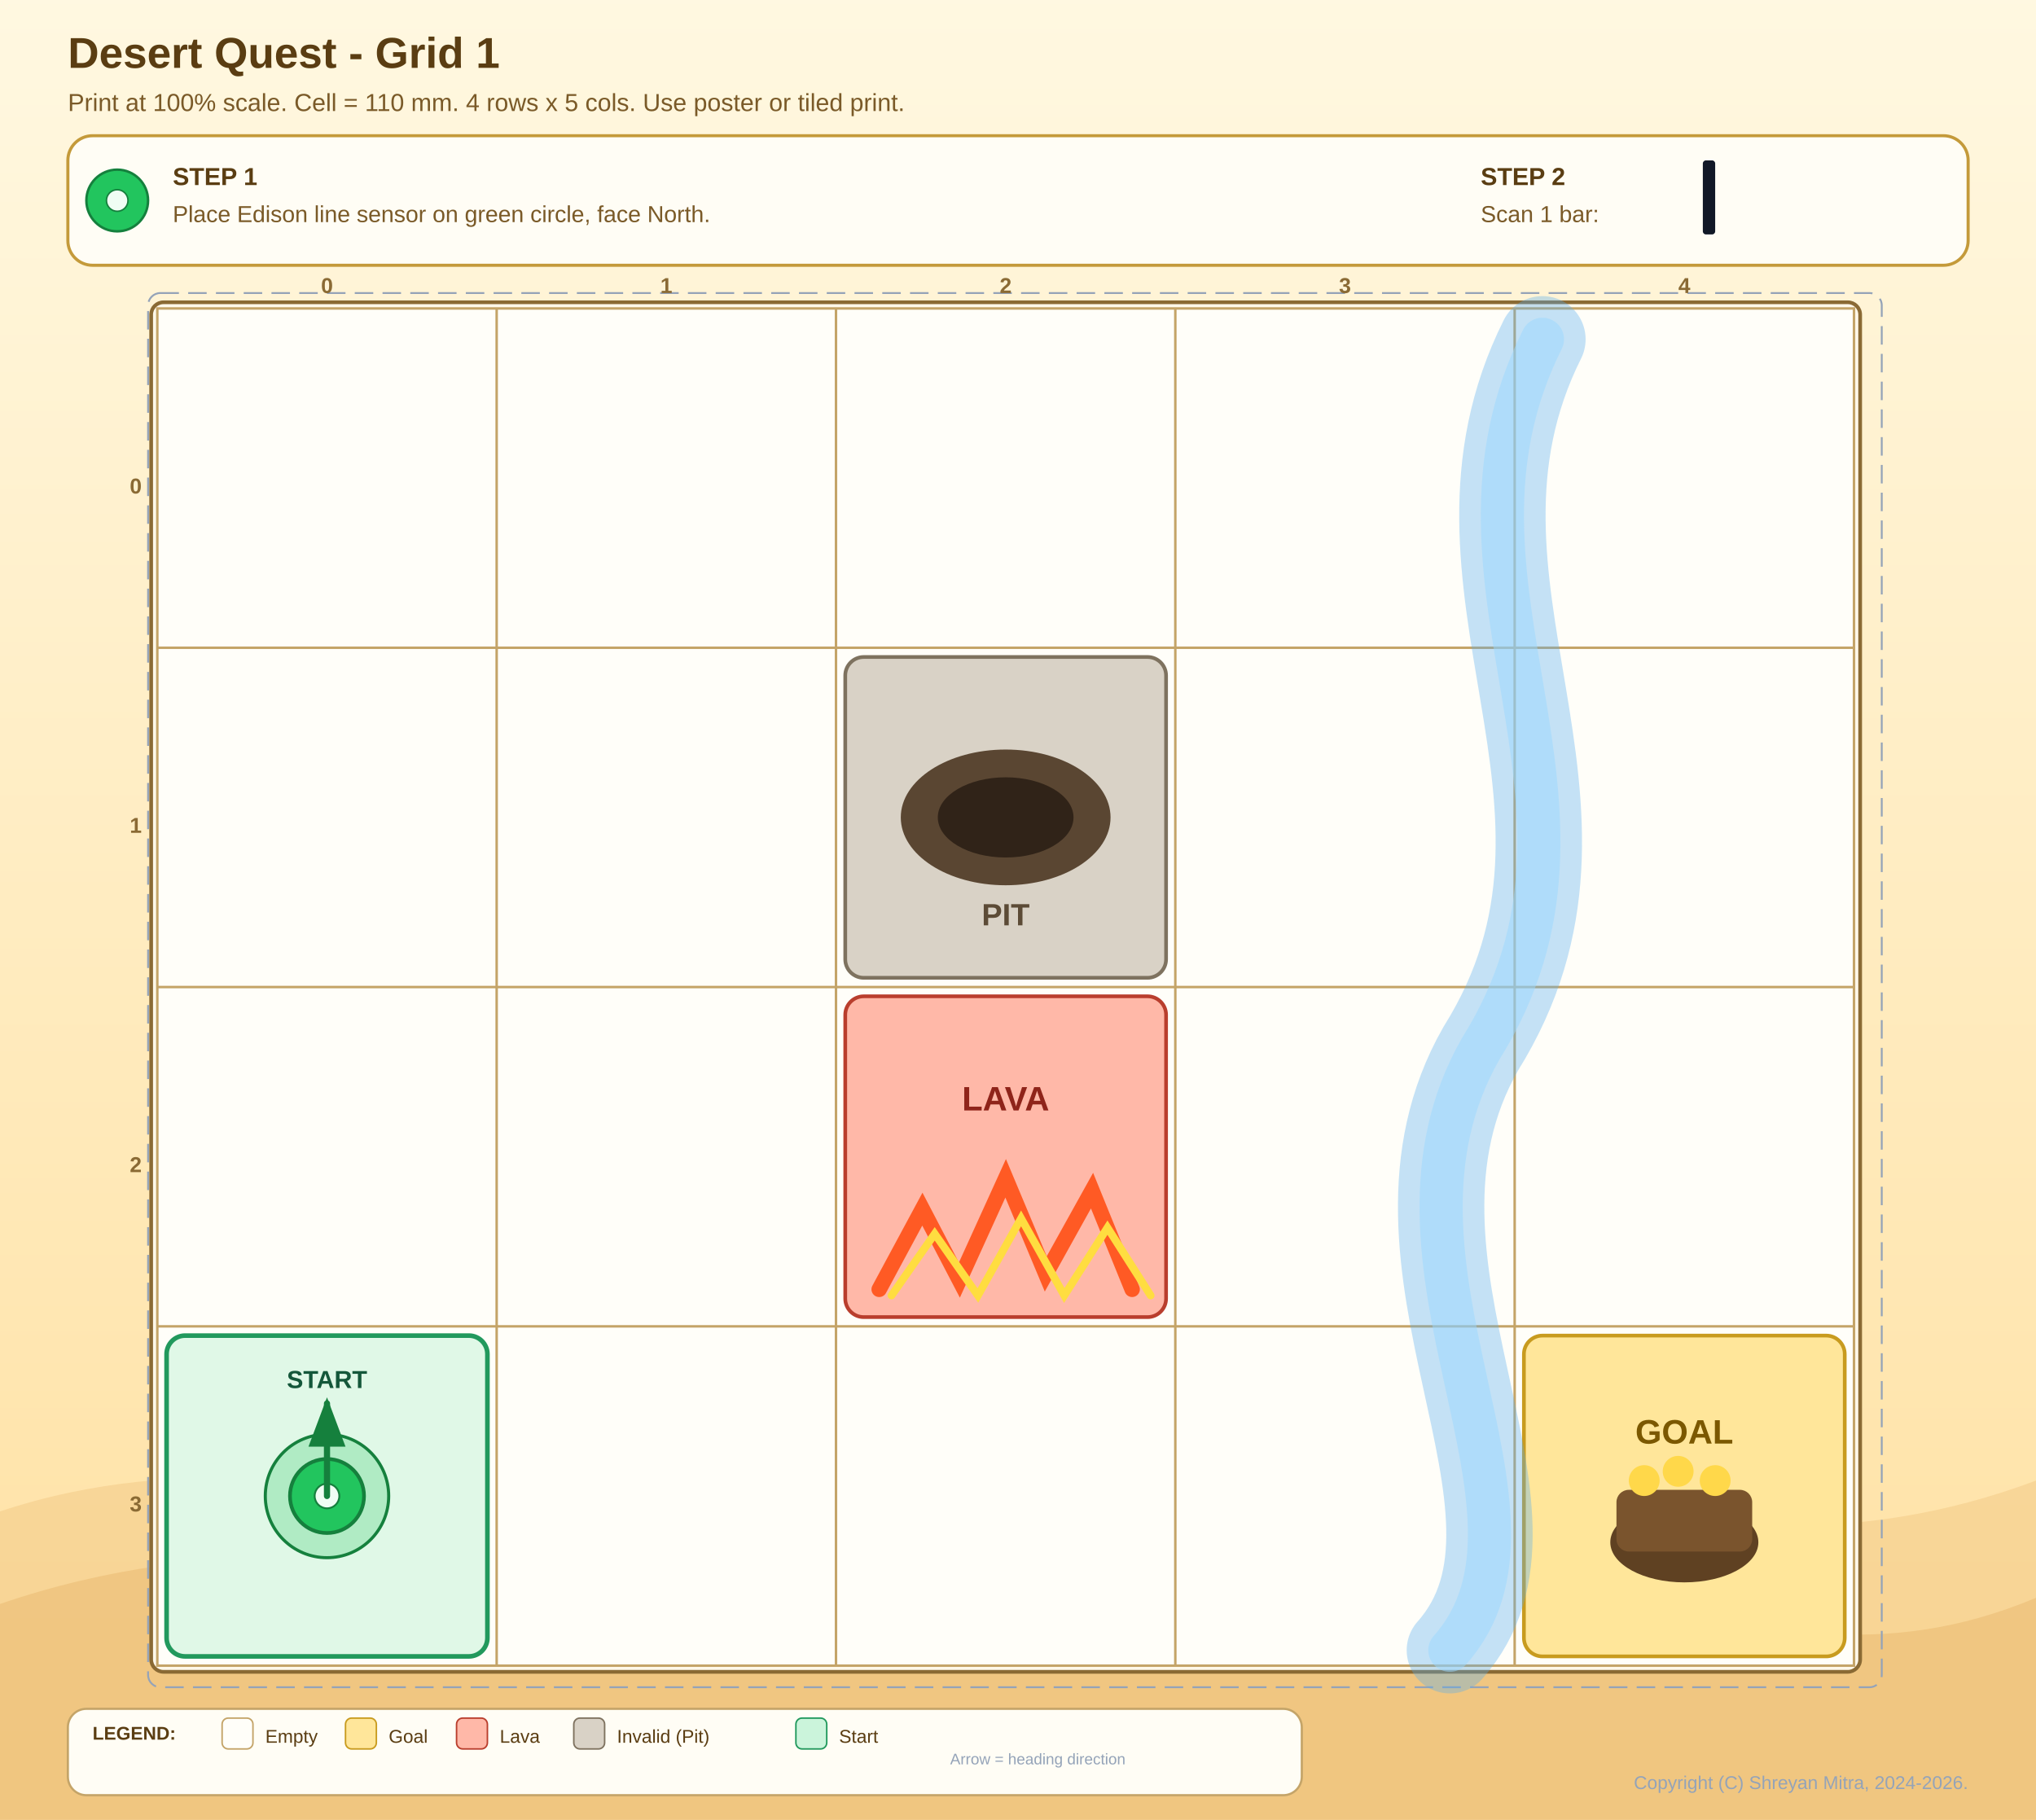
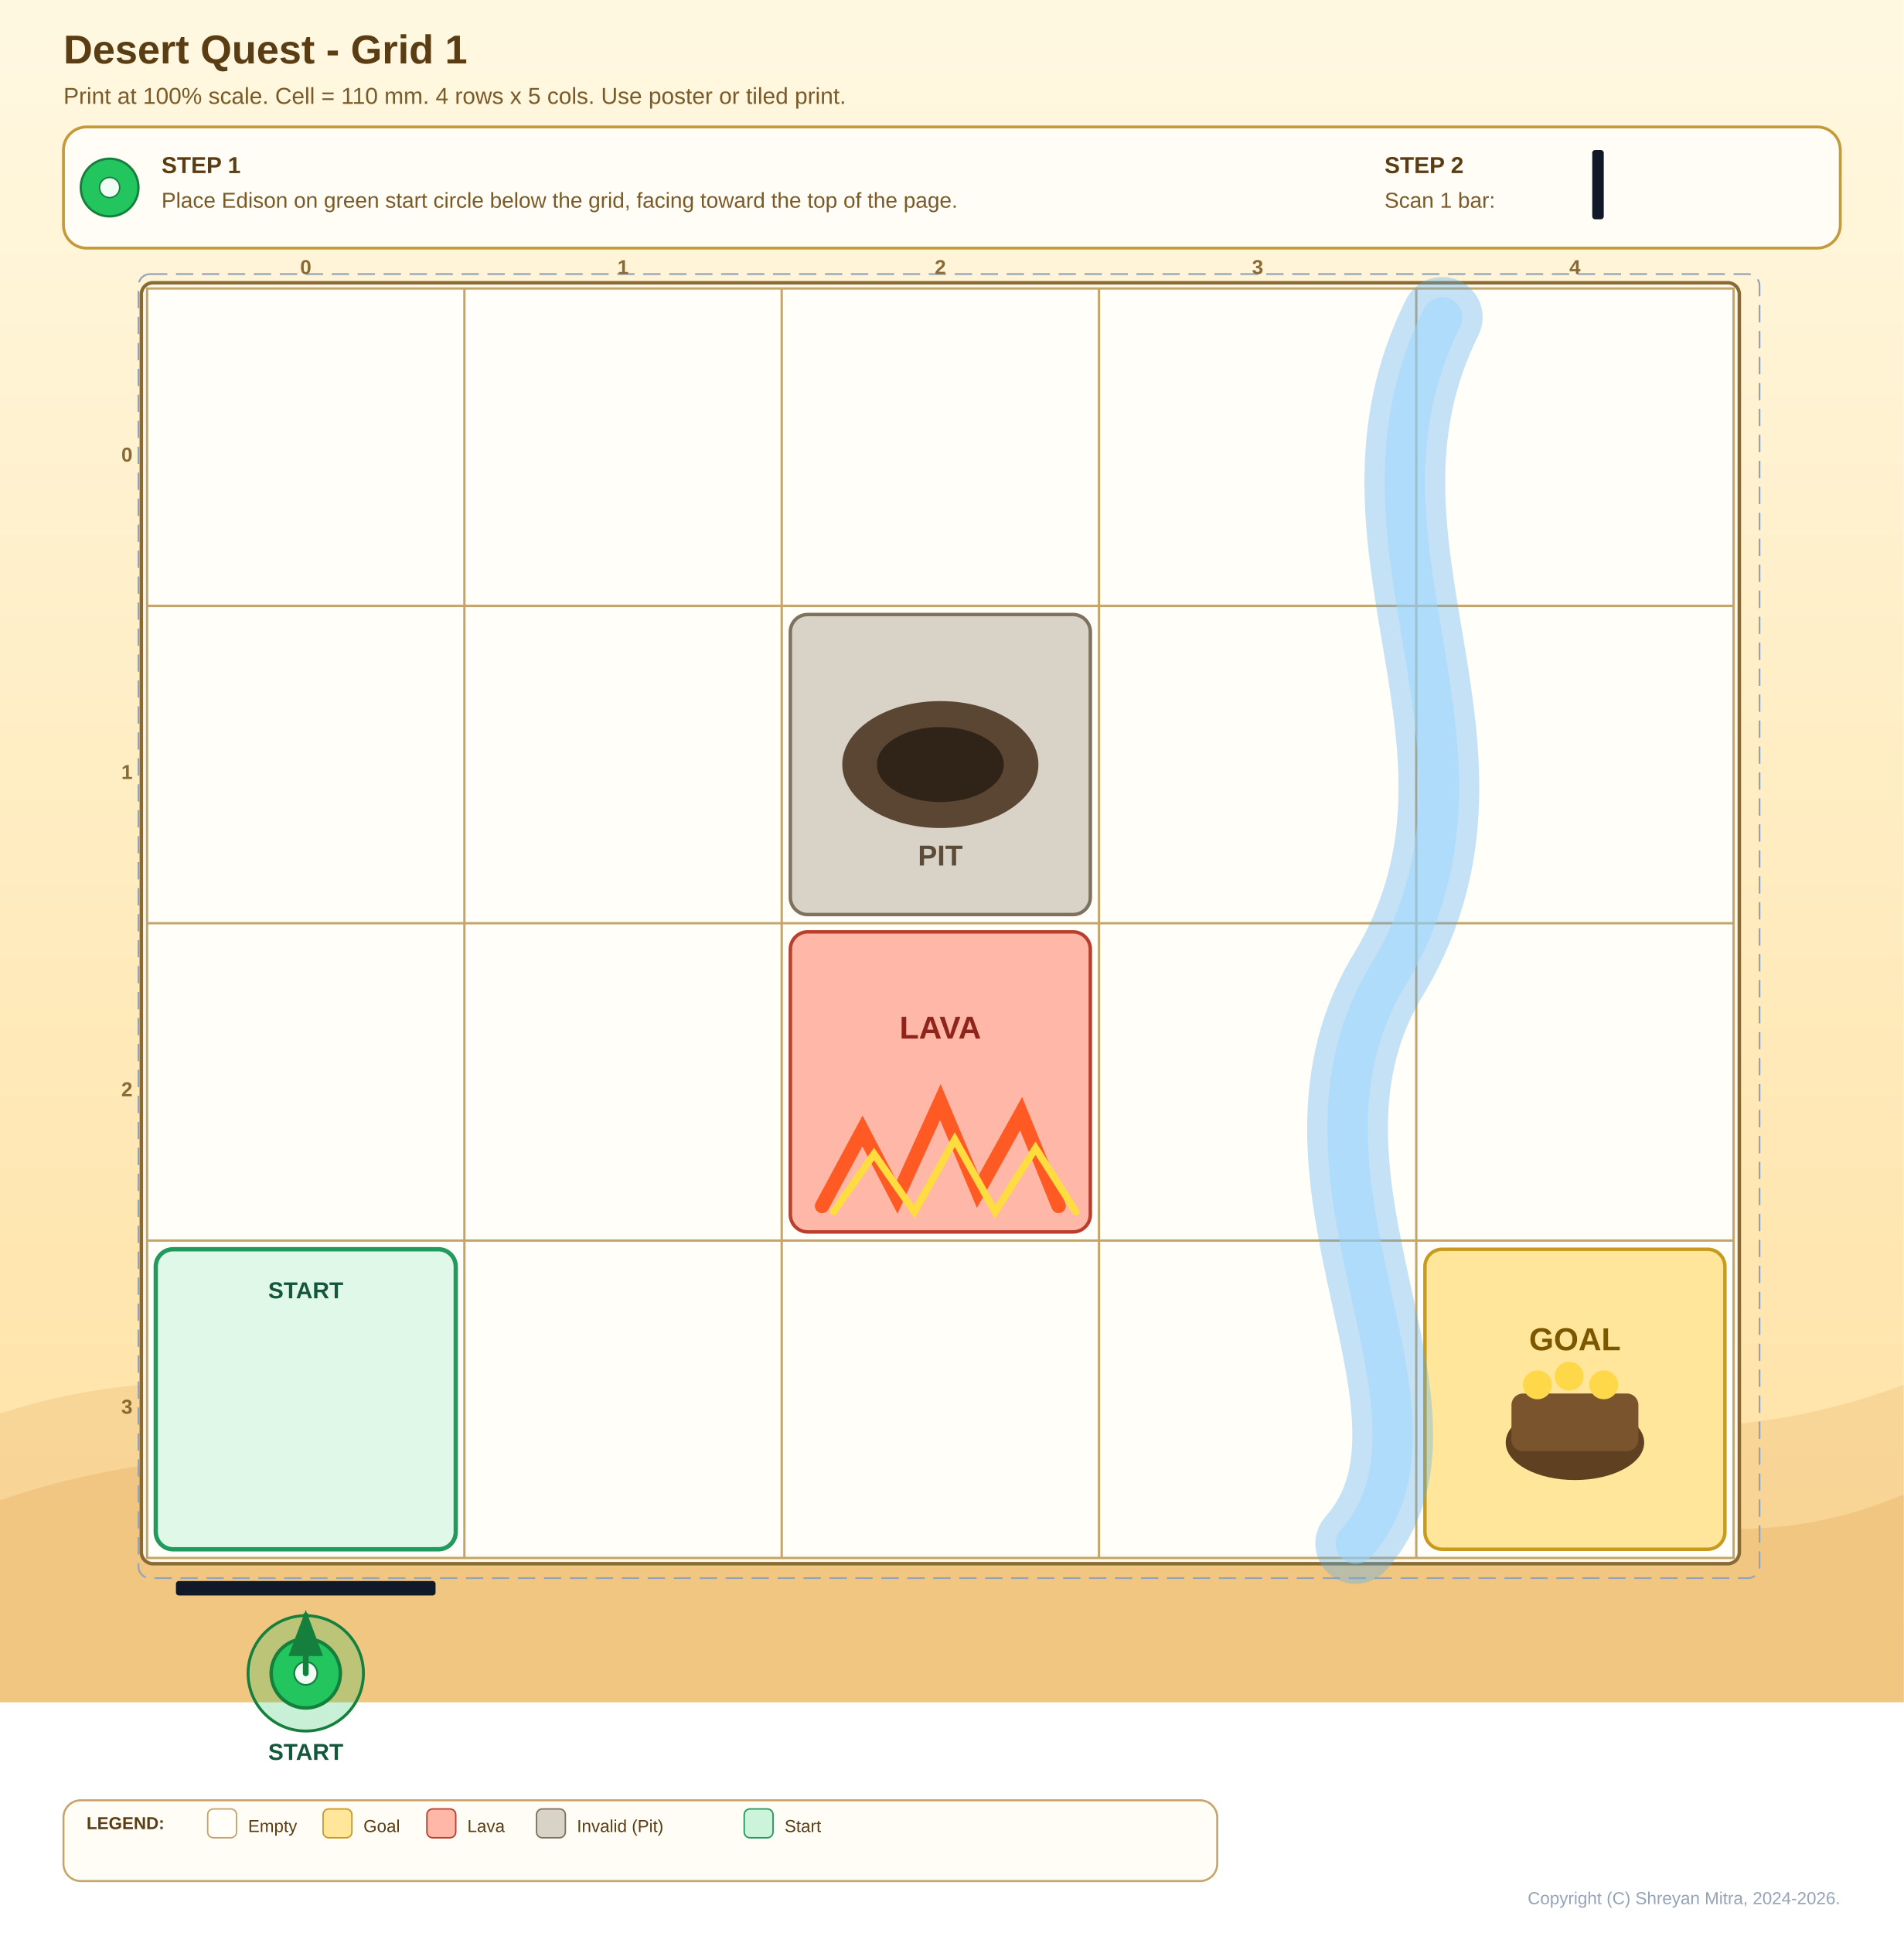
- <svg xmlns="http://www.w3.org/2000/svg" width="660mm" height="590mm" viewBox="0 0 660 590">
+ <svg xmlns="http://www.w3.org/2000/svg" width="660mm" height="670mm" viewBox="0 0 660 670">
  <defs>
    <linearGradient id="desertSky" x1="0" y1="0" x2="0" y2="1">
      <stop offset="0%" stop-color="#fff8e1" />
      <stop offset="100%" stop-color="#ffe0a0" />
    </linearGradient>
    <marker id="startArrow" markerWidth="8" markerHeight="6" refX="7" refY="3" orient="auto" markerUnits="strokeWidth">
      <path d="M0,0 L8,3 L0,6 Z" fill="#15803d" />
    </marker>
  </defs>
  <rect width="660" height="590" fill="url(#desertSky)" />
  <path d="M0 490 C120 450 240 535 360 490 C460 448 540 525 660 480 L660 590 L0 590 Z" fill="#f2c883" opacity="0.5" />
  <path d="M0 520 C140 472 260 555 380 520 C500 474 560 560 660 518 L660 590 L0 590 Z" fill="#e8b86e" opacity="0.5" />
  <text x="22" y="22" font-family="Arial,Helvetica,sans-serif" font-size="14" font-weight="bold" fill="#5a3d12">Desert Quest - Grid 1</text>
  <text x="22" y="36" font-family="Arial,Helvetica,sans-serif" font-size="8" fill="#7a5a28">Print at 100% scale. Cell = 110 mm. 4 rows x 5 cols. Use poster or tiled print.</text>
  <rect x="22" y="44" width="616" height="42" rx="8" fill="#fffdf5" stroke="#c49a3a" stroke-width="1" />
  <text x="56" y="60" font-family="Arial,Helvetica,sans-serif" font-size="8" font-weight="bold" fill="#5a3d12">STEP 1</text>
-   <text x="56" y="72" font-family="Arial,Helvetica,sans-serif" font-size="7.5" fill="#7a5a28">Place Edison line sensor on green circle, face North.</text>
+   <text x="56" y="72" font-family="Arial,Helvetica,sans-serif" font-size="7.5" fill="#7a5a28">Place Edison on green start circle below the grid, facing toward the top of the page.</text>
  <circle cx="38" cy="65" r="10" fill="#22c55e" stroke="#15803d" stroke-width="0.8" />
  <circle cx="38" cy="65" r="3.5" fill="#f0fdf4" stroke="#15803d" stroke-width="0.5" />
  <text x="480" y="60" font-family="Arial,Helvetica,sans-serif" font-size="8" font-weight="bold" fill="#5a3d12">STEP 2</text>
  <text x="480" y="72" font-family="Arial,Helvetica,sans-serif" font-size="7.5" fill="#7a5a28">Scan 1 bar:</text>
  <rect x="552" y="52" width="4" height="24" rx="1" fill="#111827" />
  <rect x="48" y="95" width="562" height="452" rx="4" fill="none" stroke="#94a3b8" stroke-width="0.6" stroke-dasharray="6 3" />
  <text x="106" y="95" font-family="Arial,Helvetica,sans-serif" font-size="7" fill="#8a6a34" text-anchor="middle" font-weight="bold">0</text>
  <text x="216" y="95" font-family="Arial,Helvetica,sans-serif" font-size="7" fill="#8a6a34" text-anchor="middle" font-weight="bold">1</text>
  <text x="326" y="95" font-family="Arial,Helvetica,sans-serif" font-size="7" fill="#8a6a34" text-anchor="middle" font-weight="bold">2</text>
  <text x="436" y="95" font-family="Arial,Helvetica,sans-serif" font-size="7" fill="#8a6a34" text-anchor="middle" font-weight="bold">3</text>
  <text x="546" y="95" font-family="Arial,Helvetica,sans-serif" font-size="7" fill="#8a6a34" text-anchor="middle" font-weight="bold">4</text>
  <text x="44" y="160" font-family="Arial,Helvetica,sans-serif" font-size="7" fill="#8a6a34" text-anchor="middle" font-weight="bold">0</text>
  <text x="44" y="270" font-family="Arial,Helvetica,sans-serif" font-size="7" fill="#8a6a34" text-anchor="middle" font-weight="bold">1</text>
  <text x="44" y="380" font-family="Arial,Helvetica,sans-serif" font-size="7" fill="#8a6a34" text-anchor="middle" font-weight="bold">2</text>
  <text x="44" y="490" font-family="Arial,Helvetica,sans-serif" font-size="7" fill="#8a6a34" text-anchor="middle" font-weight="bold">3</text>
  <g transform="translate(51,100)">
    <rect x="-2" y="-2" width="554" height="444" rx="4" fill="#fff8e9" stroke="#8a6a34" stroke-width="1.2" />
    <g stroke="#c4a468" stroke-width="0.8" fill="#fffef9">
      <rect x="0" y="0" width="550" height="440" />
      <line x1="110" y1="0" x2="110" y2="440" />
      <line x1="220" y1="0" x2="220" y2="440" />
      <line x1="330" y1="0" x2="330" y2="440" />
      <line x1="440" y1="0" x2="440" y2="440" />
      <line x1="0" y1="110" x2="550" y2="110" />
      <line x1="0" y1="220" x2="550" y2="220" />
      <line x1="0" y1="330" x2="550" y2="330" />
    </g>
    <rect x="3" y="333" width="104" height="104" rx="6" fill="#cbf4db" fill-opacity="0.6" stroke="#22995d" stroke-width="1.5" />
-     <circle cx="55" cy="385" r="20" fill="#22c55e" fill-opacity="0.25" stroke="#15803d" stroke-width="1" />
-     <circle cx="55" cy="385" r="12" fill="#22c55e" stroke="#15803d" stroke-width="1.2" />
-     <circle cx="55" cy="385" r="4" fill="#f0fdf4" stroke="#15803d" stroke-width="0.6" />
-     <line x1="55" y1="385" x2="55" y2="355" stroke="#15803d" stroke-width="2" stroke-linecap="round" marker-end="url(#startArrow)" />
    <text x="55" y="350" font-family="Arial,Helvetica,sans-serif" font-size="8" font-weight="bold" fill="#14573a" text-anchor="middle">START</text>
    <rect x="223" y="113" width="104" height="104" rx="6" fill="#d9d2c6" stroke="#7e725f" stroke-width="1.2" />
    <ellipse cx="275" cy="165" rx="34" ry="22" fill="#5a4632" />
    <ellipse cx="275" cy="165" rx="22" ry="13" fill="#302318" />
    <text x="275" y="200" font-family="Arial,Helvetica,sans-serif" font-size="10" font-weight="bold" fill="#5c4b36" text-anchor="middle">PIT</text>
    <rect x="223" y="223" width="104" height="104" rx="6" fill="#ffb8a8" stroke="#b93e2d" stroke-width="1.2" />
    <path d="M234 318 L248 292 L260 315 L275 282 L288 313 L303 286 L316 318" fill="none" stroke="#ff5a24" stroke-width="5" stroke-linecap="round" />
    <path d="M238 320 L252 300 L266 320 L280 295 L294 320 L308 298 L322 320" fill="none" stroke="#ffdd40" stroke-width="2.5" stroke-linecap="round" />
    <text x="275" y="260" font-family="Arial,Helvetica,sans-serif" font-size="11" font-weight="bold" fill="#8f241a" text-anchor="middle">LAVA</text>
    <rect x="443" y="333" width="104" height="104" rx="6" fill="#ffe69a" stroke="#c89b1f" stroke-width="1.2" />
    <ellipse cx="495" cy="400" rx="24" ry="13" fill="#5f4122" />
    <rect x="473" y="383" width="44" height="20" rx="4" fill="#7a542d" />
    <circle cx="482" cy="380" r="5" fill="#ffd84a" />
    <circle cx="493" cy="377" r="5" fill="#ffd84a" />
    <circle cx="505" cy="380" r="5" fill="#ffd84a" />
    <text x="495" y="368" font-family="Arial,Helvetica,sans-serif" font-size="11" font-weight="bold" fill="#7b5800" text-anchor="middle">GOAL</text>
  </g>
  <path d="M500 110 C460 190 530 260 480 340 C440 410 510 490 470 535" fill="none" stroke="#55adef" stroke-width="28" stroke-linecap="round" opacity="0.35" />
  <path d="M500 110 C460 190 530 260 480 340 C440 410 510 490 470 535" fill="none" stroke="#9ad8ff" stroke-width="14" stroke-linecap="round" opacity="0.5" />
-   <rect x="22" y="554" width="400" height="28" rx="6" fill="#fffdf5" stroke="#c4a468" stroke-width="0.7" />
-   <text x="30" y="564" font-family="Arial,Helvetica,sans-serif" font-size="6" font-weight="bold" fill="#5a3d12">LEGEND:</text>
-   <rect x="72" y="557" width="10" height="10" rx="2" fill="#fffef9" stroke="#c4a468" stroke-width="0.5" />
-   <text x="86" y="565" font-family="Arial,Helvetica,sans-serif" font-size="6" fill="#5a3d12">Empty</text>
-   <rect x="112" y="557" width="10" height="10" rx="2" fill="#ffe69a" stroke="#c89b1f" stroke-width="0.5" />
-   <text x="126" y="565" font-family="Arial,Helvetica,sans-serif" font-size="6" fill="#5a3d12">Goal</text>
-   <rect x="148" y="557" width="10" height="10" rx="2" fill="#ffb8a8" stroke="#b93e2d" stroke-width="0.5" />
-   <text x="162" y="565" font-family="Arial,Helvetica,sans-serif" font-size="6" fill="#5a3d12">Lava</text>
-   <rect x="186" y="557" width="10" height="10" rx="2" fill="#d9d2c6" stroke="#7e725f" stroke-width="0.5" />
-   <text x="200" y="565" font-family="Arial,Helvetica,sans-serif" font-size="6" fill="#5a3d12">Invalid (Pit)</text>
-   <rect x="258" y="557" width="10" height="10" rx="2" fill="#cbf4db" stroke="#22995d" stroke-width="0.5" />
-   <text x="272" y="565" font-family="Arial,Helvetica,sans-serif" font-size="6" fill="#5a3d12">Start</text>
-   <text x="308" y="572" font-family="Arial,Helvetica,sans-serif" font-size="5" fill="#94a3b8">Arrow = heading direction</text>
-   <text x="638" y="580" text-anchor="end" font-family="Arial,Helvetica,sans-serif" font-size="6" fill="#94a3b8">Copyright (C) Shreyan Mitra, 2024-2026.</text>
+   <rect x="61" y="548" width="90" height="5" rx="1" fill="#111827" />
+   <circle cx="106" cy="580" r="20" fill="#22c55e" fill-opacity="0.25" stroke="#15803d" stroke-width="1" />
+   <circle cx="106" cy="580" r="12" fill="#22c55e" stroke="#15803d" stroke-width="1.2" />
+   <circle cx="106" cy="580" r="4" fill="#f0fdf4" stroke="#15803d" stroke-width="0.6" />
+   <line x1="106" y1="580" x2="106" y2="560" stroke="#15803d" stroke-width="2" stroke-linecap="round" marker-end="url(#startArrow)" />
+   <text x="106" y="610" font-family="Arial,Helvetica,sans-serif" font-size="8" font-weight="bold" fill="#14573a" text-anchor="middle">START</text>
+   <rect x="22" y="624" width="400" height="28" rx="6" fill="#fffdf5" stroke="#c4a468" stroke-width="0.7" />
+   <text x="30" y="634" font-family="Arial,Helvetica,sans-serif" font-size="6" font-weight="bold" fill="#5a3d12">LEGEND:</text>
+   <rect x="72" y="627" width="10" height="10" rx="2" fill="#fffef9" stroke="#c4a468" stroke-width="0.5" />
+   <text x="86" y="635" font-family="Arial,Helvetica,sans-serif" font-size="6" fill="#5a3d12">Empty</text>
+   <rect x="112" y="627" width="10" height="10" rx="2" fill="#ffe69a" stroke="#c89b1f" stroke-width="0.5" />
+   <text x="126" y="635" font-family="Arial,Helvetica,sans-serif" font-size="6" fill="#5a3d12">Goal</text>
+   <rect x="148" y="627" width="10" height="10" rx="2" fill="#ffb8a8" stroke="#b93e2d" stroke-width="0.5" />
+   <text x="162" y="635" font-family="Arial,Helvetica,sans-serif" font-size="6" fill="#5a3d12">Lava</text>
+   <rect x="186" y="627" width="10" height="10" rx="2" fill="#d9d2c6" stroke="#7e725f" stroke-width="0.5" />
+   <text x="200" y="635" font-family="Arial,Helvetica,sans-serif" font-size="6" fill="#5a3d12">Invalid (Pit)</text>
+   <rect x="258" y="627" width="10" height="10" rx="2" fill="#cbf4db" stroke="#22995d" stroke-width="0.5" />
+   <text x="272" y="635" font-family="Arial,Helvetica,sans-serif" font-size="6" fill="#5a3d12">Start</text>
+   <text x="638" y="660" text-anchor="end" font-family="Arial,Helvetica,sans-serif" font-size="6" fill="#94a3b8">Copyright (C) Shreyan Mitra, 2024-2026.</text>
</svg>
